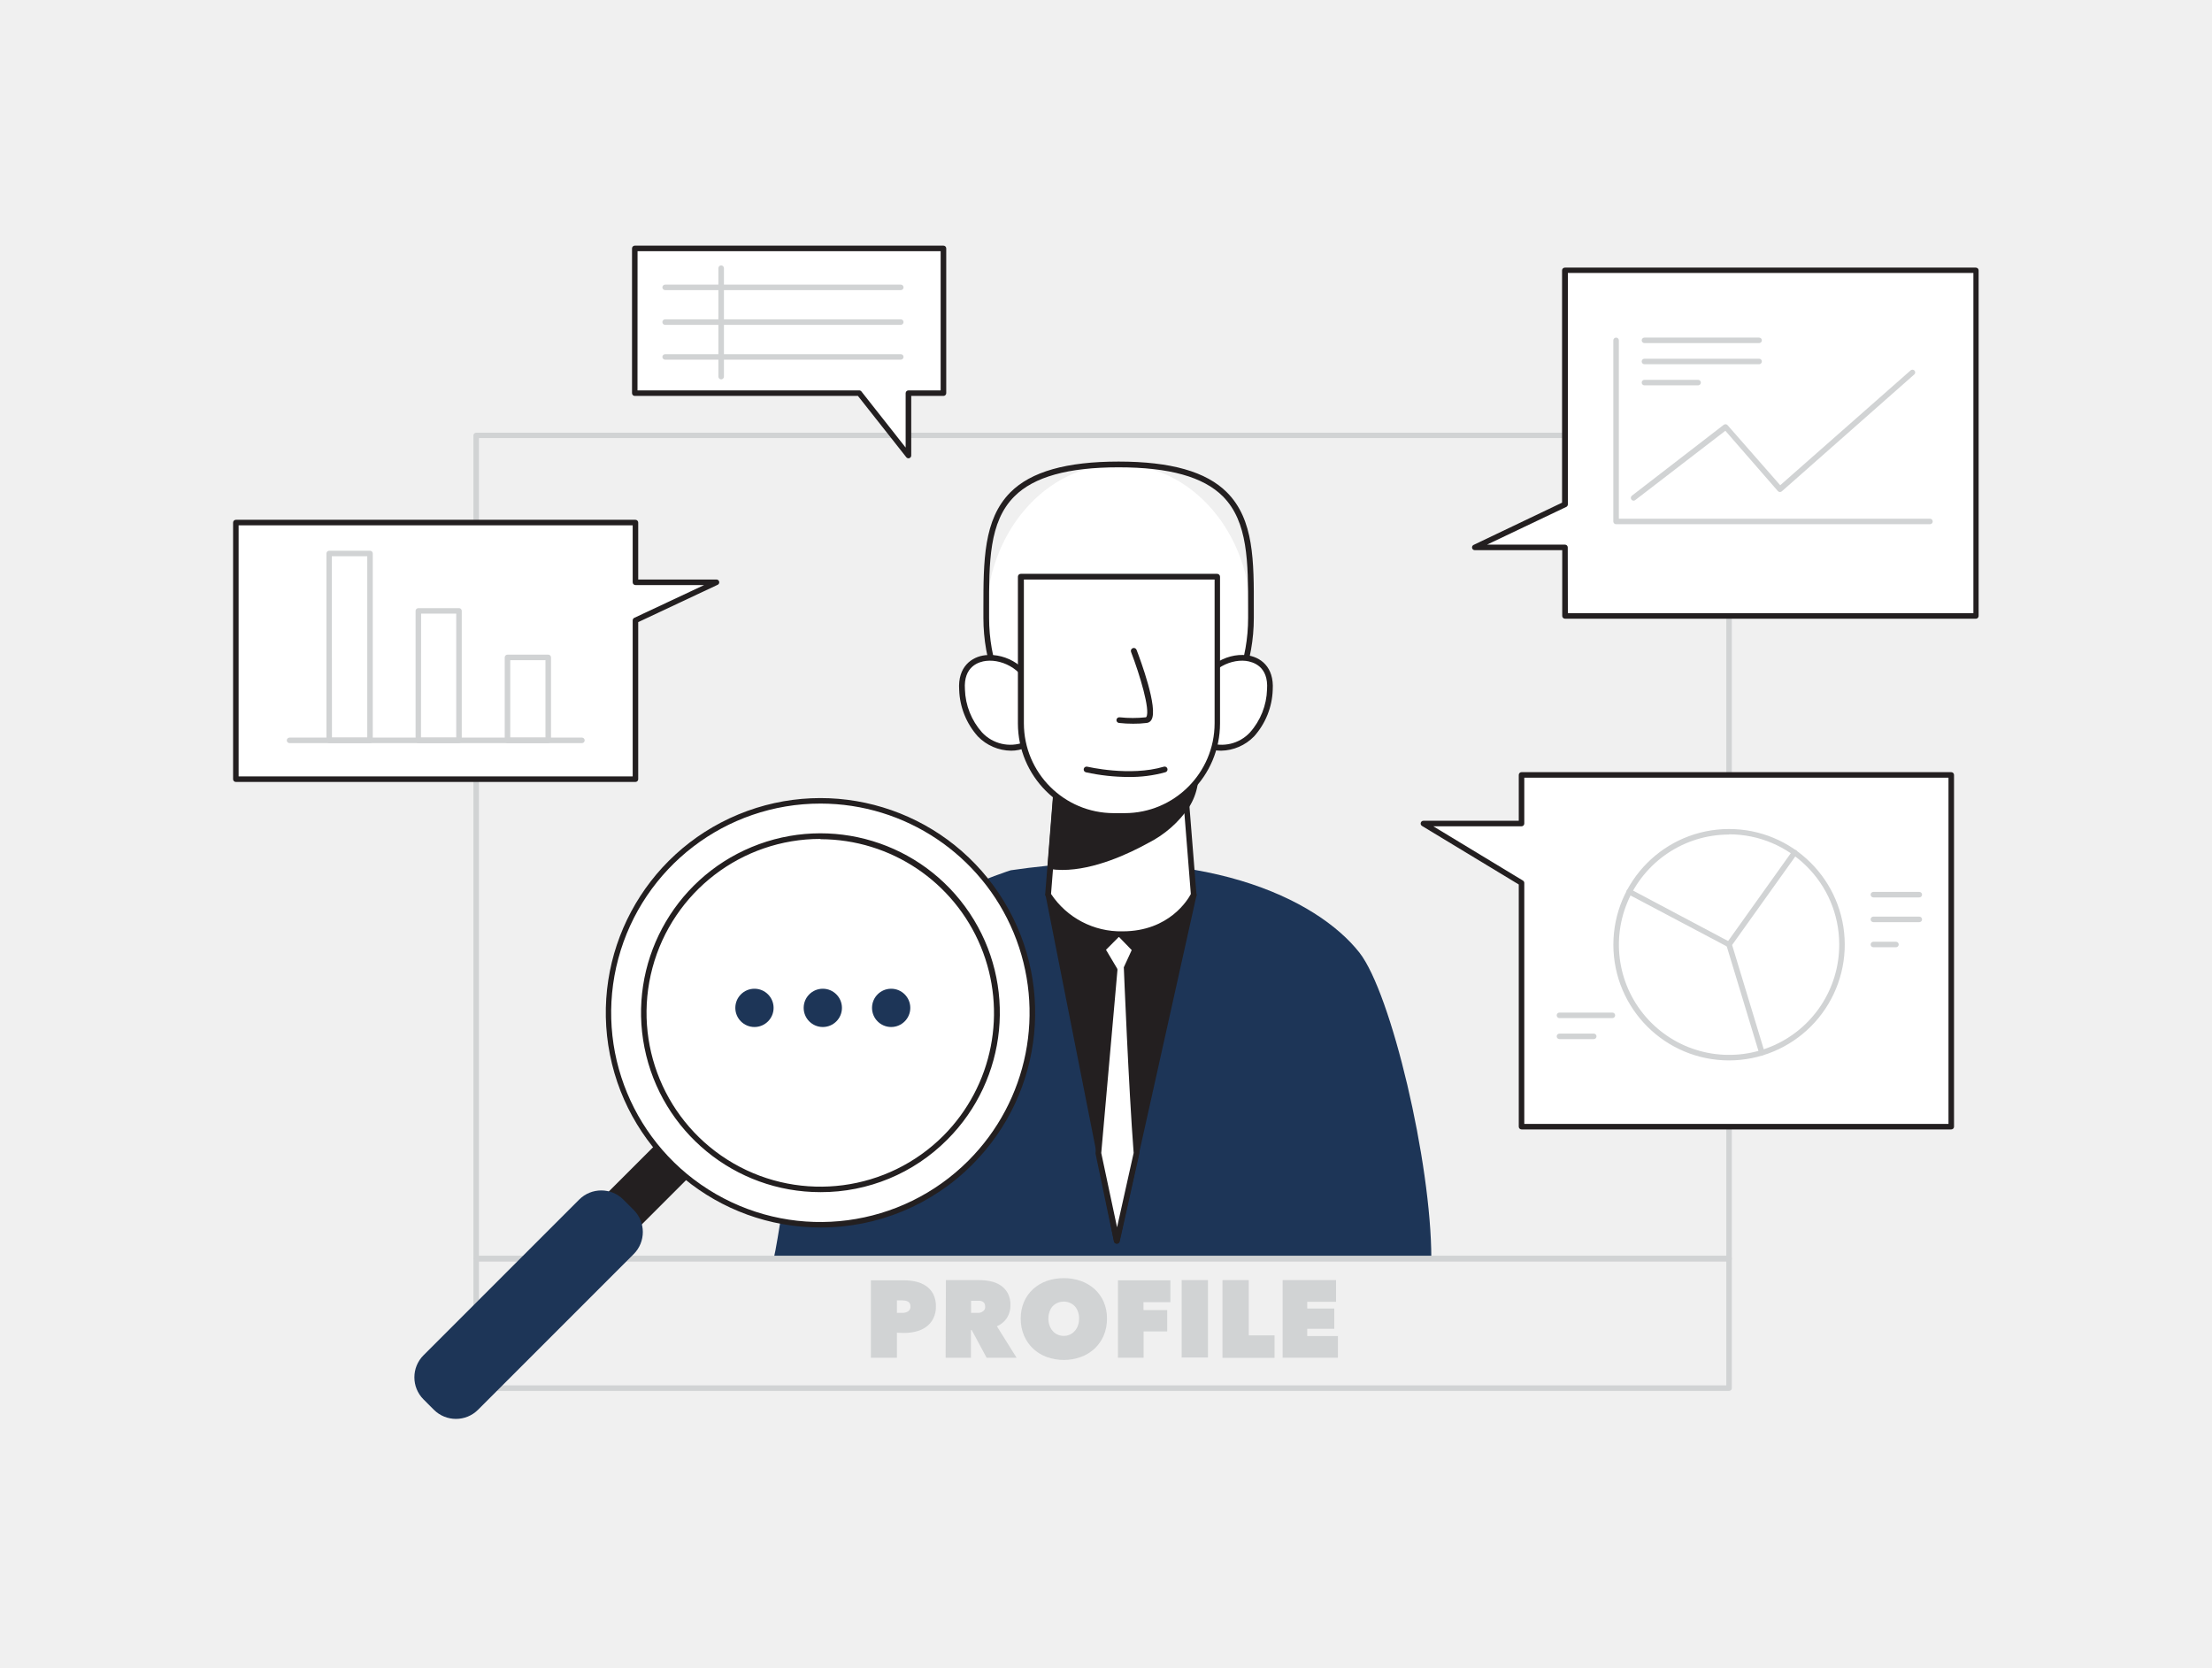
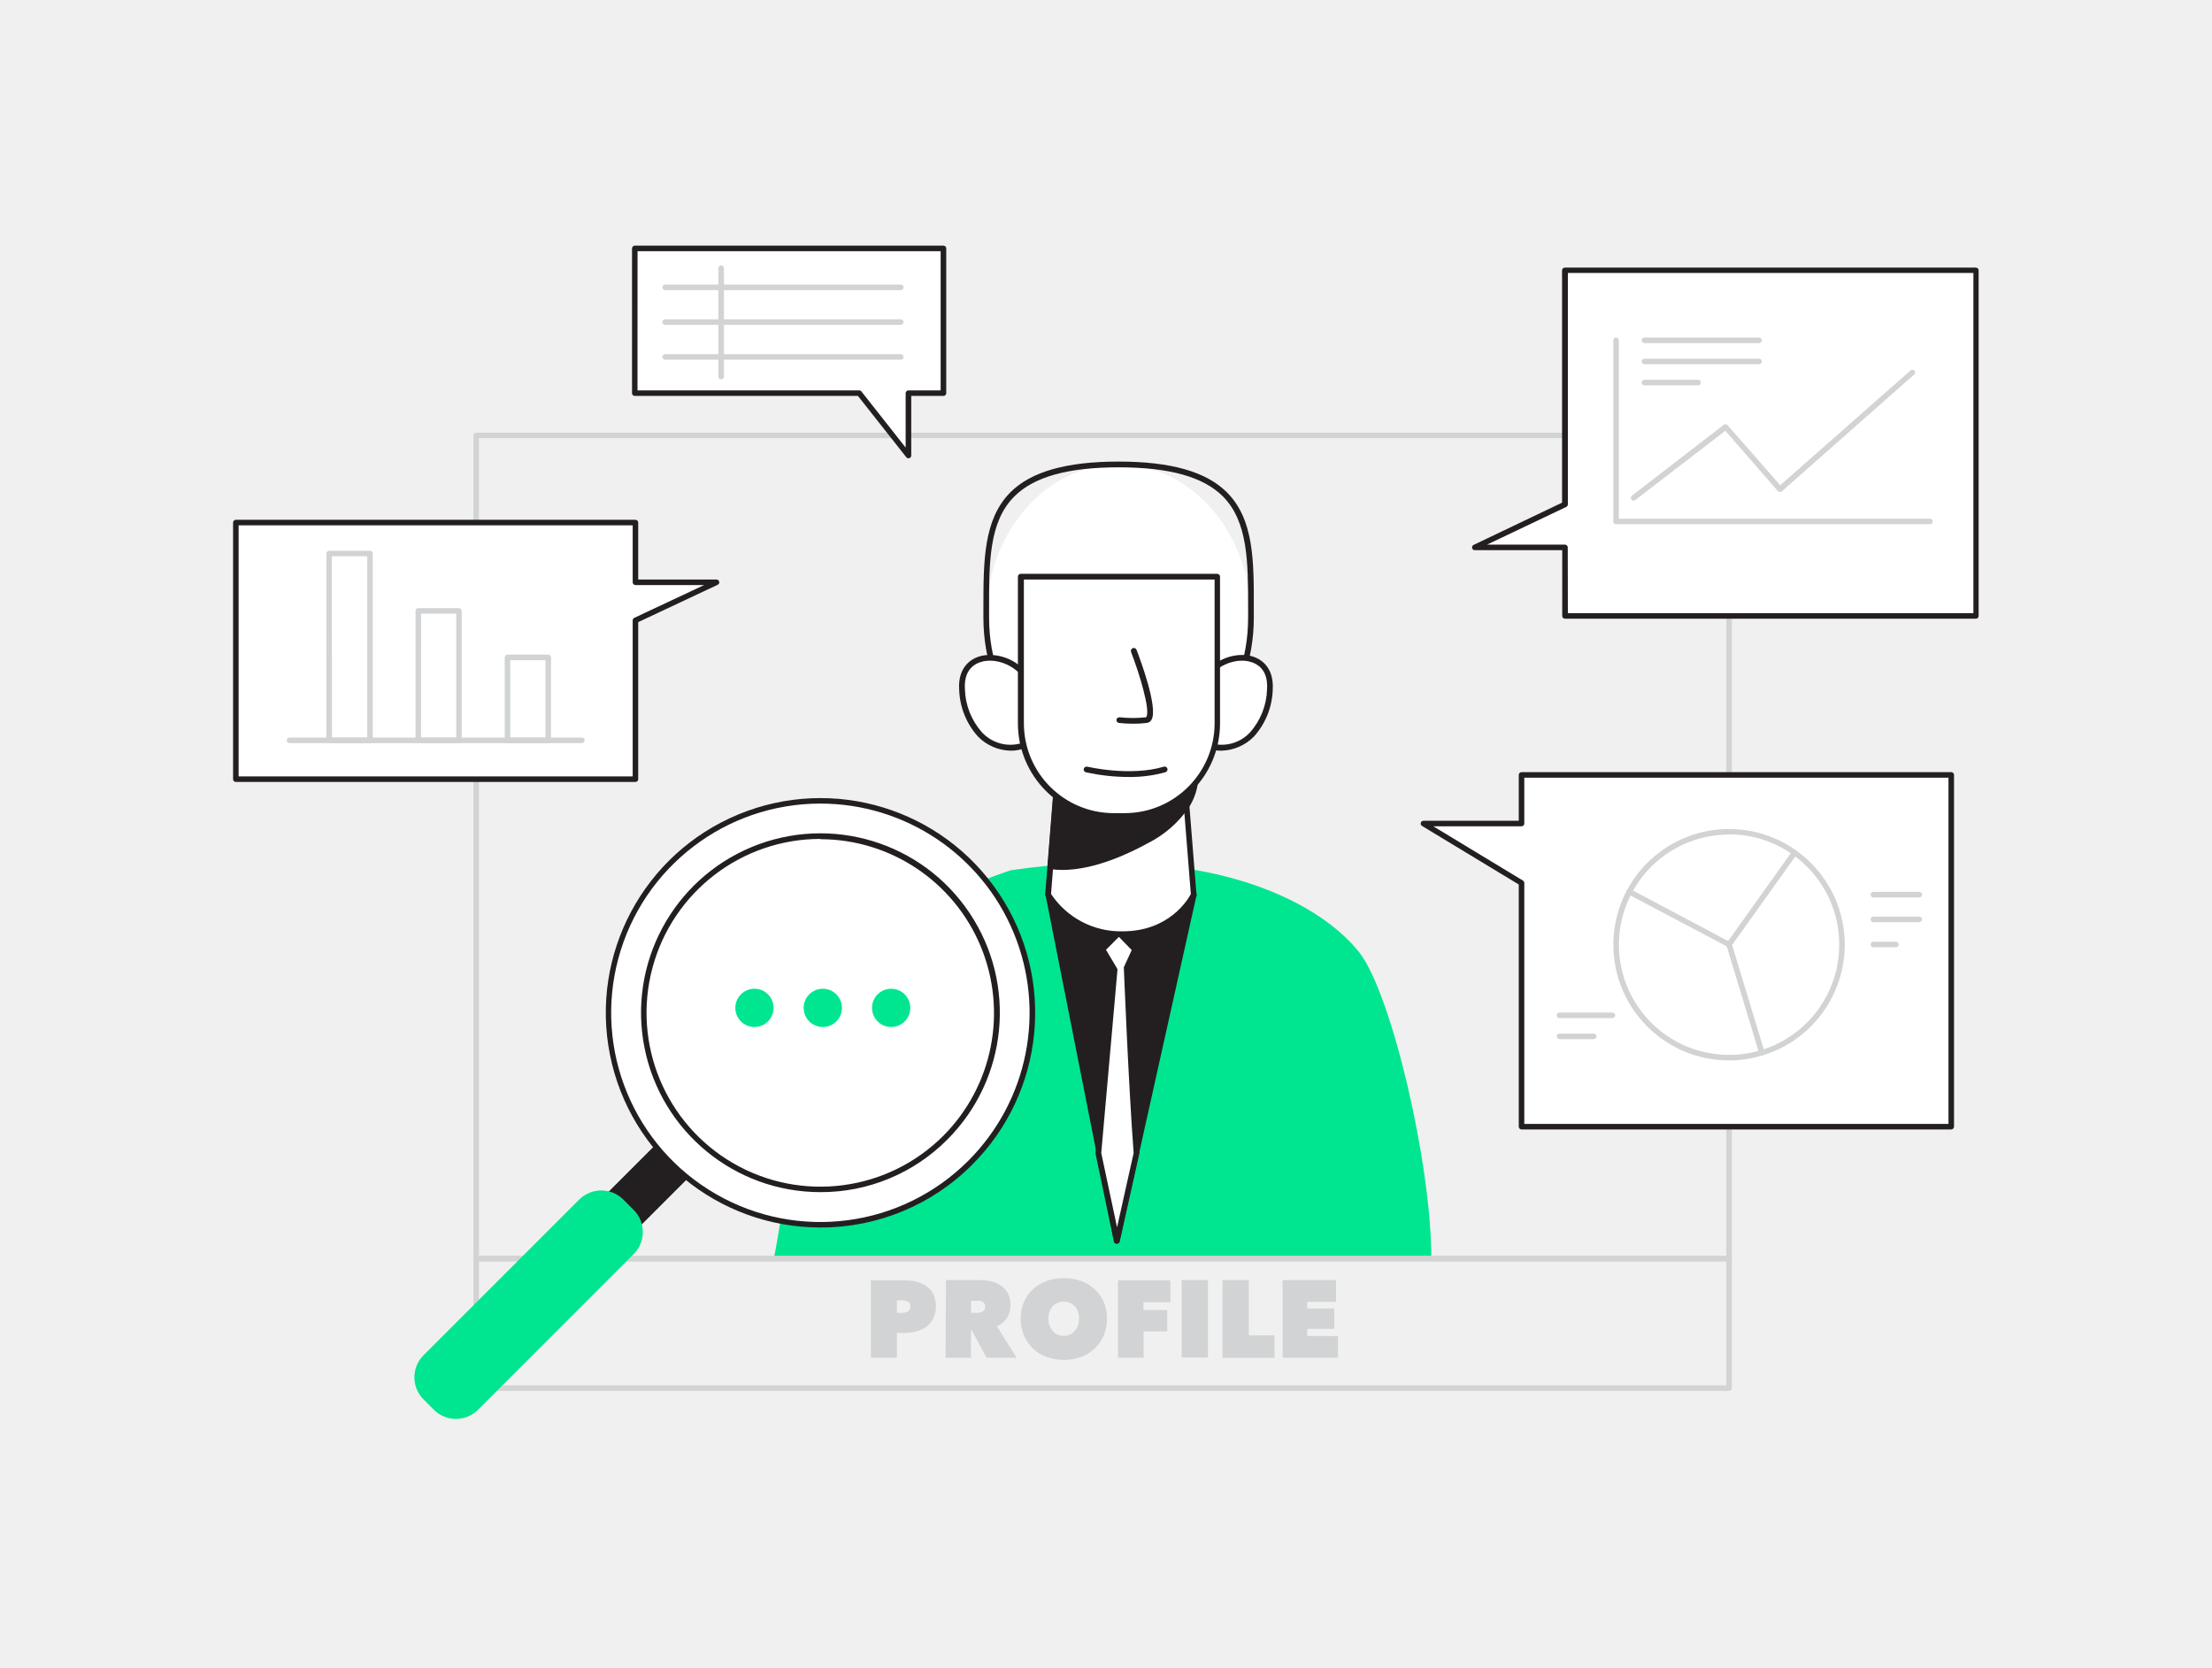
<svg xmlns="http://www.w3.org/2000/svg" viewBox="0 0 400 300" width="406" height="306" class="illustration styles_illustrationTablet__1DWOa">
  <g id="_95_profile_analysis" data-name="#95_profile_analysis">
    <ellipse cx="202.28" cy="111.01" rx="23.93" ry="27.77" fill="#fff" />
    <path d="M202.28,139.3c-13.48,0-24.45-12.69-24.45-28.29V109.4c0-8.69,0-16.2,4.87-21.11,3.73-3.75,10.14-5.57,19.58-5.57s15.85,1.82,19.59,5.57c4.9,4.91,4.88,12.42,4.86,21.11V111C226.73,126.61,215.76,139.3,202.28,139.3Zm0-55.54c-9.15,0-15.32,1.72-18.85,5.26-4.6,4.6-4.58,11.91-4.57,20.38V111c0,15,10.5,27.26,23.41,27.26S225.7,126,225.7,111V109.4c0-8.47,0-15.78-4.56-20.38C217.61,85.48,211.44,83.76,202.28,83.76Z" fill="#231f20" />
-     <path d="M258.83,226.84c0-17.39-7.26-48-13-55.33-7.65-9.72-28.49-20-63.05-14.89,0,0-17.95,5.47-28.76,17.32-8.3,9.08-12.57,46.6-14.11,52.9Z" fill="#1D3557" />
+     <path d="M258.83,226.84c0-17.39-7.26-48-13-55.33-7.65-9.72-28.49-20-63.05-14.89,0,0-17.95,5.47-28.76,17.32-8.3,9.08-12.57,46.6-14.11,52.9Z" fill="#00e690" />
    <path d="M186.69,124.49c-1.17-7.31-13.31-9.12-12.71-.5a12.72,12.72,0,0,0,3.24,8.09c2.08,2.12,5.43,3.12,8.14,1.91" fill="#fff" />
    <path d="M182.83,135a8.52,8.52,0,0,1-6-2.58,13.29,13.29,0,0,1-3.38-8.42c-.29-4.19,2.26-6,4.74-6.27,3.76-.42,8.27,2.14,9,6.64a.51.51,0,0,1-.43.6.52.52,0,0,1-.59-.43c-.62-3.87-4.65-6.15-7.85-5.78-1.25.14-4.13.93-3.83,5.17a12.24,12.24,0,0,0,3.09,7.76,7,7,0,0,0,7.56,1.8.51.51,0,0,1,.42.94A6.73,6.73,0,0,1,182.83,135Z" fill="#231f20" />
    <path d="M216.93,124.49c1.17-7.31,13.31-9.12,12.71-.5a12.72,12.72,0,0,1-3.24,8.09,7.51,7.51,0,0,1-8.14,1.91" fill="#fff" />
    <path d="M220.8,135a6.77,6.77,0,0,1-2.75-.57.52.52,0,1,1,.43-.94,7,7,0,0,0,7.56-1.8,12.22,12.22,0,0,0,3.08-7.76c.3-4.24-2.57-5-3.82-5.17-3.22-.37-7.24,1.91-7.86,5.78a.52.52,0,0,1-.59.43.53.53,0,0,1-.43-.6c.72-4.5,5.25-7.06,9-6.64,2.48.29,5,2.08,4.73,6.27a13.27,13.27,0,0,1-3.38,8.42A8.54,8.54,0,0,1,220.8,135Z" fill="#231f20" />
    <polygon points="215.87 161.03 189.55 161.03 201.93 223.63 215.87 161.03" fill="#231f20" />
    <path d="M201.93,224.13h0a.51.51,0,0,1-.48-.4l-12.38-62.61a.48.48,0,0,1,.11-.41.49.49,0,0,1,.38-.18h26.32a.49.49,0,0,1,.39.19.52.52,0,0,1,.1.42l-13.94,62.6A.51.51,0,0,1,201.93,224.13Zm-11.77-62.6L202,221.21l13.29-59.68Z" fill="#231f20" />
    <path d="M198.62,207.77l3.31,15.86,3.53-15.86c-.92-12-1.78-33.41-1.78-33.41l1.57-3.41-2.94-3-2.92,3,2.19,3.7Z" fill="#fff" />
    <path d="M201.93,224.14h0a.5.5,0,0,1-.5-.41l-3.32-15.86a.76.76,0,0,1,0-.15l3-33-2.11-3.56a.53.53,0,0,1,.08-.62l2.91-3a.54.54,0,0,1,.37-.16h0a.52.52,0,0,1,.37.16l2.94,3a.5.5,0,0,1,.1.57l-1.52,3.3c.07,1.77.9,21.91,1.78,33.27a.76.76,0,0,1,0,.15l-3.54,15.86A.5.5,0,0,1,201.93,224.14Zm-2.79-16.4L202,221.18l3-13.45c-.91-11.87-1.76-33.14-1.77-33.35a.51.51,0,0,1,0-.24l1.42-3.09-2.32-2.39L200,171l2,3.36a.46.46,0,0,1,.07.3Z" fill="#231f20" />
    <path d="M215.87,161s-3.28,7.15-12.86,7.15A15.46,15.46,0,0,1,189.54,161l.41-5.11.94-11.88.89-11.1h21.86l.73,9.07.22,2.95Z" fill="#fff" />
    <path d="M203,168.69a16.13,16.13,0,0,1-13.92-7.42A.49.49,0,0,1,189,161l2.23-28.1a.52.52,0,0,1,.52-.47h21.86a.51.51,0,0,1,.51.47l2.24,28.1a.58.58,0,0,1,0,.26C216.31,161.31,212.8,168.69,203,168.69Zm-12.94-7.79A15.14,15.14,0,0,0,203,167.66c8.49,0,11.87-5.85,12.34-6.74l-2.19-27.48H192.25Z" fill="#231f20" />
    <path d="M216.07,141.16a10.5,10.5,0,0,1-1.48,3.79,19.57,19.57,0,0,1-7.18,6.3c-4.71,2.6-11.75,5.53-17.46,4.66l.94-11.88a54.05,54.05,0,0,0,12.6.08c3.69-.33,7.49-.68,10.88-2.11A17.88,17.88,0,0,0,216.07,141.16Z" fill="#231f20" />
    <path d="M192.12,156.56a15.28,15.28,0,0,1-2.25-.16.49.49,0,0,1-.42-.53l.94-11.88a.5.5,0,0,1,.18-.35.54.54,0,0,1,.39-.11,52.39,52.39,0,0,0,12.49.08c3.44-.3,7.35-.64,10.72-2.06.62-.28,1.16-.55,1.65-.82a.49.49,0,0,1,.53,0,.5.5,0,0,1,.21.49,10.93,10.93,0,0,1-1.55,4,19.62,19.62,0,0,1-7.36,6.46C204.18,153.6,197.89,156.56,192.12,156.56Zm-1.64-1.08c5.92.68,13-2.61,16.69-4.67a18.74,18.74,0,0,0,7-6.12,9.88,9.88,0,0,0,1.17-2.59l-.77.36c-3.53,1.49-7.52,1.84-11,2.14a54.26,54.26,0,0,1-12.2,0Z" fill="#231f20" />
    <path d="M203.34,146.83h-2a16.76,16.76,0,0,1-16.75-16.76V103.54H220.1v26.53A16.76,16.76,0,0,1,203.34,146.83Z" fill="#fff" />
    <path d="M203.34,147.34h-2a17.29,17.29,0,0,1-17.27-17.27V103.54a.51.51,0,0,1,.51-.52H220.1a.52.52,0,0,1,.52.52v26.53A17.3,17.3,0,0,1,203.34,147.34Zm-18.19-43.29v26a16.26,16.26,0,0,0,16.24,16.24h2a16.27,16.27,0,0,0,16.25-16.24v-26Z" fill="#231f20" />
    <path d="M204.92,130.12a22.49,22.49,0,0,1-2.58-.14.52.52,0,0,1-.45-.57.52.52,0,0,1,.58-.45,22.34,22.34,0,0,0,4.73,0s.06,0,.1-.08c.73-1.22-1.18-7.6-2.77-11.74a.51.51,0,1,1,1-.37c.67,1.74,3.95,10.55,2.69,12.64a1.1,1.1,0,0,1-.85.57A18.67,18.67,0,0,1,204.92,130.12Z" fill="#231f20" />
    <path d="M204.09,139.75a36.34,36.34,0,0,1-7.73-.85.52.52,0,0,1-.38-.63.52.52,0,0,1,.62-.38c.08,0,7.7,1.83,13.86,0a.52.52,0,0,1,.29,1A23.71,23.71,0,0,1,204.09,139.75Z" fill="#231f20" />
    <path d="M312.67,227.34H86.11a.5.5,0,0,1-.5-.5V78a.5.5,0,0,1,.5-.5H312.67a.5.5,0,0,1,.5.5V226.84A.5.5,0,0,1,312.67,227.34Zm-226.06-1H312.17V78.47H86.61Z" fill="#d1d3d4" />
    <path d="M312.67,250.76H86.11a.5.5,0,0,1-.5-.5V226.84a.5.5,0,0,1,.5-.5H312.67a.5.5,0,0,1,.5.5v23.42A.5.5,0,0,1,312.67,250.76Zm-226.06-1H312.17V227.34H86.61Z" fill="#d1d3d4" />
    <rect x="106.2" y="189.63" width="7.43" height="62.41" transform="translate(188.35 -13.04) rotate(45)" fill="#231f20" />
    <path d="M90.47,246a.5.5,0,0,1-.35-.15l-5.25-5.25a.48.48,0,0,1,0-.7L129,195.8a.5.5,0,0,1,.71,0l5.25,5.25a.51.51,0,0,1,0,.7L90.83,245.88A.51.51,0,0,1,90.47,246Zm-4.55-5.75,4.55,4.55L133.9,201.4l-4.55-4.55Z" fill="#231f20" />
-     <rect x="88.62" y="209.61" width="13.94" height="51.1" rx="5.65" transform="translate(194.28 1.29) rotate(45)" fill="#1D3557" />
+     <rect x="88.62" y="209.61" width="13.94" height="51.1" rx="5.65" transform="translate(194.28 1.29) rotate(45)" fill="#00e690" />
    <circle cx="148.37" cy="182.39" r="38.32" fill="#fff" />
    <path d="M148.37,221.21a38.82,38.82,0,1,1,27.45-11.37l-.35-.36.35.36A38.57,38.57,0,0,1,148.37,221.21Zm0-76.65a37.83,37.83,0,1,0,26.74,64.57h0a37.83,37.83,0,0,0-26.74-64.57Z" fill="#231f20" />
    <circle cx="148.37" cy="182.39" r="31.94" fill="#fff" />
    <path d="M148.37,214.82a32.44,32.44,0,1,1,22.93-9.5h0A32.19,32.19,0,0,1,148.37,214.82Zm0-63.87a31.44,31.44,0,1,0,22.23,53.66h0A31.44,31.44,0,0,0,148.37,151ZM171,205h0Z" fill="#231f20" />
    <polygon points="275.14 139.38 275.14 148.17 257.4 148.17 275.14 158.91 275.14 202.98 352.85 202.98 352.85 139.38 275.14 139.38" fill="#fff" />
    <path d="M352.85,203.48H275.14a.5.5,0,0,1-.5-.5V159.19l-17.5-10.59a.5.5,0,0,1-.22-.56.49.49,0,0,1,.48-.37h17.24v-8.29a.5.5,0,0,1,.5-.5h77.71a.5.5,0,0,1,.5.5V203A.5.5,0,0,1,352.85,203.48Zm-77.21-1h76.71v-62.6H275.64v8.29a.5.5,0,0,1-.5.5H259.19l16.2,9.81a.5.5,0,0,1,.25.43Z" fill="#231f20" />
    <polygon points="283.02 48.12 283.02 90.46 266.69 98.24 283.02 98.24 283.02 110.63 357.35 110.63 357.35 48.12 283.02 48.12" fill="#fff" />
    <path d="M357.35,111.13H283a.5.5,0,0,1-.5-.5V98.74H266.69a.5.5,0,0,1-.22-.95l16-7.64v-42a.5.5,0,0,1,.5-.5h74.33a.5.5,0,0,1,.5.5v62.51A.5.5,0,0,1,357.35,111.13Zm-73.83-1h73.33V48.62H283.52V90.46a.51.51,0,0,1-.29.46L268.9,97.74H283a.5.5,0,0,1,.5.5ZM283,90.46h0Z" fill="#231f20" />
    <path d="M170.61,44.18H114.79V70.35h40.59l8.9,11.28V70.35h6.33Z" fill="#fff" />
    <path d="M164.28,82.13a.51.51,0,0,1-.39-.19l-8.75-11.09H114.79a.5.5,0,0,1-.5-.5V44.18a.5.5,0,0,1,.5-.5h55.82a.5.5,0,0,1,.5.5V70.35a.5.5,0,0,1-.5.5h-5.83V81.63a.5.5,0,0,1-.33.47A.51.51,0,0,1,164.28,82.13Zm-49-12.28h40.09a.51.51,0,0,1,.4.19l8,10.15V70.35a.51.51,0,0,1,.5-.5h5.83V44.68H115.29Z" fill="#231f20" />
    <polygon points="129.57 104.55 114.91 104.55 114.91 93.75 42.65 93.75 42.65 140.15 114.91 140.15 114.91 111.44 129.57 104.55" fill="#fff" />
    <path d="M114.91,140.65H42.65a.5.5,0,0,1-.5-.5V93.75a.5.5,0,0,1,.5-.5h72.26a.5.5,0,0,1,.5.5v10.3h14.16a.49.49,0,0,1,.48.39.49.49,0,0,1-.27.56l-14.37,6.75v28.4A.5.5,0,0,1,114.91,140.65Zm-71.76-1h71.26V111.44a.52.52,0,0,1,.28-.46l12.64-5.93H114.91a.5.5,0,0,1-.5-.5V94.25H43.15Z" fill="#231f20" />
    <path d="M162.19,240.24v4.52h-4.7v-14h6a9.79,9.79,0,0,1,2.1.23,5.27,5.27,0,0,1,1.85.78,4,4,0,0,1,1.3,1.44,4.68,4.68,0,0,1,.5,2.27,4.56,4.56,0,0,1-.49,2.22,4.22,4.22,0,0,1-1.28,1.49,5.2,5.2,0,0,1-1.85.83,8.4,8.4,0,0,1-2.13.26Zm0-5.85v2.26h1a1.91,1.91,0,0,0,1-.26,1,1,0,0,0,.45-.91,1.08,1.08,0,0,0-.12-.54.87.87,0,0,0-.33-.33,1.68,1.68,0,0,0-.46-.17,3.05,3.05,0,0,0-.52-.05Z" fill="#d1d3d4" />
    <path d="M171.05,230.72h6a10.12,10.12,0,0,1,2.05.21,5.22,5.22,0,0,1,1.83.74,4.07,4.07,0,0,1,1.3,1.4,4.5,4.5,0,0,1,.49,2.22,4.14,4.14,0,0,1-.63,2.27,4.07,4.07,0,0,1-1.82,1.51l3.56,5.69h-5.42l-2.69-5h-.14v5h-4.58Zm4.55,5.93h.92a3.28,3.28,0,0,0,.52,0,1.38,1.38,0,0,0,.53-.17,1.18,1.18,0,0,0,.42-.35,1,1,0,0,0,.16-.61,1.1,1.1,0,0,0-.13-.59.87.87,0,0,0-.36-.33,1.43,1.43,0,0,0-.47-.14l-.47,0H175.6Z" fill="#d1d3d4" />
    <path d="M184.58,237.66a7.46,7.46,0,0,1,.59-3,6.84,6.84,0,0,1,1.64-2.31,7.39,7.39,0,0,1,2.46-1.47,9.21,9.21,0,0,1,3.1-.51,9.11,9.11,0,0,1,3.09.51,7.59,7.59,0,0,1,2.48,1.47,6.87,6.87,0,0,1,1.65,2.31,7.63,7.63,0,0,1,.59,3,7.87,7.87,0,0,1-.59,3.08,7.11,7.11,0,0,1-1.65,2.37,7.35,7.35,0,0,1-2.48,1.51,8.65,8.65,0,0,1-3.09.54,8.74,8.74,0,0,1-3.1-.54,7.16,7.16,0,0,1-2.46-1.51,7.09,7.09,0,0,1-1.64-2.37A7.69,7.69,0,0,1,184.58,237.66Zm5,0a3.64,3.64,0,0,0,.21,1.27,2.85,2.85,0,0,0,.58,1,2.46,2.46,0,0,0,.88.65,2.72,2.72,0,0,0,1.11.23,2.67,2.67,0,0,0,1.1-.23,2.55,2.55,0,0,0,.88-.65,2.87,2.87,0,0,0,.59-1,3.64,3.64,0,0,0,.2-1.27,3.45,3.45,0,0,0-.2-1.23,2.73,2.73,0,0,0-.59-1,2.7,2.7,0,0,0-.88-.6,2.67,2.67,0,0,0-1.1-.22,2.72,2.72,0,0,0-1.11.22,2.6,2.6,0,0,0-.88.6,2.71,2.71,0,0,0-.58,1A3.45,3.45,0,0,0,189.59,237.66Z" fill="#d1d3d4" />
    <path d="M206.78,236.14h4.29V240H206.8v4.76h-4.64v-14h9.48v3.95h-4.86Z" fill="#d1d3d4" />
    <path d="M213.68,230.72h4.76v14h-4.76Z" fill="#d1d3d4" />
    <path d="M221.06,230.72h4.76v10h4.66v4.06h-9.42Z" fill="#d1d3d4" />
    <path d="M231.94,230.72h9.66v3.93h-5.21v1.21h4.89v3.67h-4.89v1.31h5.55v3.92h-10Z" fill="#d1d3d4" />
    <path d="M312.67,191A20.92,20.92,0,1,1,333.59,170,20.94,20.94,0,0,1,312.67,191Zm0-40.84A19.92,19.92,0,1,0,332.59,170,19.93,19.93,0,0,0,312.67,150.12Z" fill="#d1d3d4" />
    <path d="M318.6,190.08a.5.5,0,0,1-.48-.35l-5.93-19.55a.5.5,0,0,1,.07-.43l11.86-16.62a.5.5,0,0,1,.7-.12.51.51,0,0,1,.12.7l-11.72,16.42,5.86,19.31a.5.5,0,0,1-.33.62Z" fill="#d1d3d4" />
    <path d="M312.67,170.54a.46.46,0,0,1-.23-.06l-18.06-9.55a.51.51,0,0,1-.21-.67.5.5,0,0,1,.68-.21l18,9.55a.49.49,0,0,1,.21.67A.5.5,0,0,1,312.67,170.54Z" fill="#d1d3d4" />
    <path d="M66.91,133.63H59.53a.51.51,0,0,1-.5-.5V99.34a.5.5,0,0,1,.5-.5h7.38a.5.5,0,0,1,.5.5v33.79A.51.51,0,0,1,66.91,133.63Zm-6.88-1h6.38V99.84H60Z" fill="#d1d3d4" />
    <path d="M83,133.63H75.65a.5.5,0,0,1-.5-.5V109.72a.5.5,0,0,1,.5-.5H83a.5.5,0,0,1,.5.5v23.41A.5.5,0,0,1,83,133.63Zm-6.87-1h6.37V110.22H76.15Z" fill="#d1d3d4" />
    <path d="M99.14,133.63H91.77a.5.5,0,0,1-.5-.5v-15a.5.5,0,0,1,.5-.5h7.37a.5.5,0,0,1,.5.5v15A.5.5,0,0,1,99.14,133.63Zm-6.87-1h6.37v-14H92.27Z" fill="#d1d3d4" />
    <path d="M105.23,133.63H52.36a.5.5,0,0,1-.5-.5.5.5,0,0,1,.5-.5h52.87a.5.5,0,0,1,.5.5A.5.5,0,0,1,105.23,133.63Z" fill="#d1d3d4" />
    <path d="M347.07,161.53h-8.3a.5.5,0,0,1-.5-.5.5.5,0,0,1,.5-.5h8.3a.5.5,0,0,1,.5.5A.5.5,0,0,1,347.07,161.53Z" fill="#d1d3d4" />
    <path d="M347.07,166h-8.3a.5.5,0,0,1-.5-.5.5.5,0,0,1,.5-.5h8.3a.5.5,0,0,1,.5.5A.5.5,0,0,1,347.07,166Z" fill="#d1d3d4" />
    <path d="M342.85,170.54h-4.08a.5.5,0,0,1-.5-.5.5.5,0,0,1,.5-.5h4.08a.5.5,0,0,1,.5.5A.5.5,0,0,1,342.85,170.54Z" fill="#d1d3d4" />
    <path d="M291.6,183.35H282a.5.5,0,0,1,0-1h9.57a.5.5,0,0,1,0,1Z" fill="#d1d3d4" />
    <path d="M288.23,187.15H282a.5.5,0,0,1,0-1h6.2a.5.5,0,0,1,0,1Z" fill="#d1d3d4" />
    <path d="M295.41,89.79a.51.51,0,0,1-.4-.2.5.5,0,0,1,.09-.7l16.61-12.82a.51.51,0,0,1,.69.07L321.92,87l23.56-20.75a.49.49,0,0,1,.7,0,.48.48,0,0,1,0,.7L322.21,88.1a.56.56,0,0,1-.37.13.51.51,0,0,1-.34-.17L312,77.15,295.71,89.68A.48.48,0,0,1,295.41,89.79Z" fill="#d1d3d4" />
    <path d="M349,94.05H292.24a.5.5,0,0,1-.5-.5V60.8a.5.5,0,0,1,.5-.5.5.5,0,0,1,.5.5V93.05H349a.5.5,0,0,1,.5.5A.5.5,0,0,1,349,94.05Z" fill="#d1d3d4" />
    <path d="M318.1,61.3H297.37a.5.5,0,0,1-.5-.5.5.5,0,0,1,.5-.5H318.1a.5.5,0,0,1,.5.5A.5.5,0,0,1,318.1,61.3Z" fill="#d1d3d4" />
    <path d="M318.1,65.12H297.37a.5.5,0,0,1-.5-.5.5.5,0,0,1,.5-.5H318.1a.5.5,0,0,1,.5.5A.5.5,0,0,1,318.1,65.12Z" fill="#d1d3d4" />
    <path d="M307.07,68.94h-9.7a.5.5,0,0,1-.5-.5.5.5,0,0,1,.5-.5h9.7a.5.5,0,0,1,.5.5A.51.51,0,0,1,307.07,68.94Z" fill="#d1d3d4" />
    <path d="M130.41,67.86a.5.5,0,0,1-.5-.5V47.75a.5.5,0,0,1,.5-.5.5.5,0,0,1,.5.5V67.36A.5.5,0,0,1,130.41,67.86Z" fill="#d1d3d4" />
    <path d="M162.89,51.72H120.28a.5.5,0,0,1,0-1h42.61a.5.5,0,0,1,0,1Z" fill="#d1d3d4" />
    <path d="M162.89,58H120.28a.5.5,0,0,1-.5-.5.5.5,0,0,1,.5-.5h42.61a.5.5,0,0,1,.5.5A.51.51,0,0,1,162.89,58Z" fill="#d1d3d4" />
    <path d="M162.89,64.3H120.28a.5.5,0,0,1-.5-.5.5.5,0,0,1,.5-.5h42.61a.5.5,0,0,1,.5.5A.51.51,0,0,1,162.89,64.3Z" fill="#d1d3d4" />
-     <circle cx="136.43" cy="181.5" r="3.46" fill="#1D3557" />
-     <circle cx="148.79" cy="181.5" r="3.46" fill="#1D3557" />
-     <circle cx="161.15" cy="181.5" r="3.46" fill="#1D3557" />
+     <circle cx="136.43" cy="181.5" r="3.46" fill="#00e690" />
+     <circle cx="148.79" cy="181.5" r="3.46" fill="#00e690" />
+     <circle cx="161.15" cy="181.5" r="3.46" fill="#00e690" />
  </g>
</svg>
